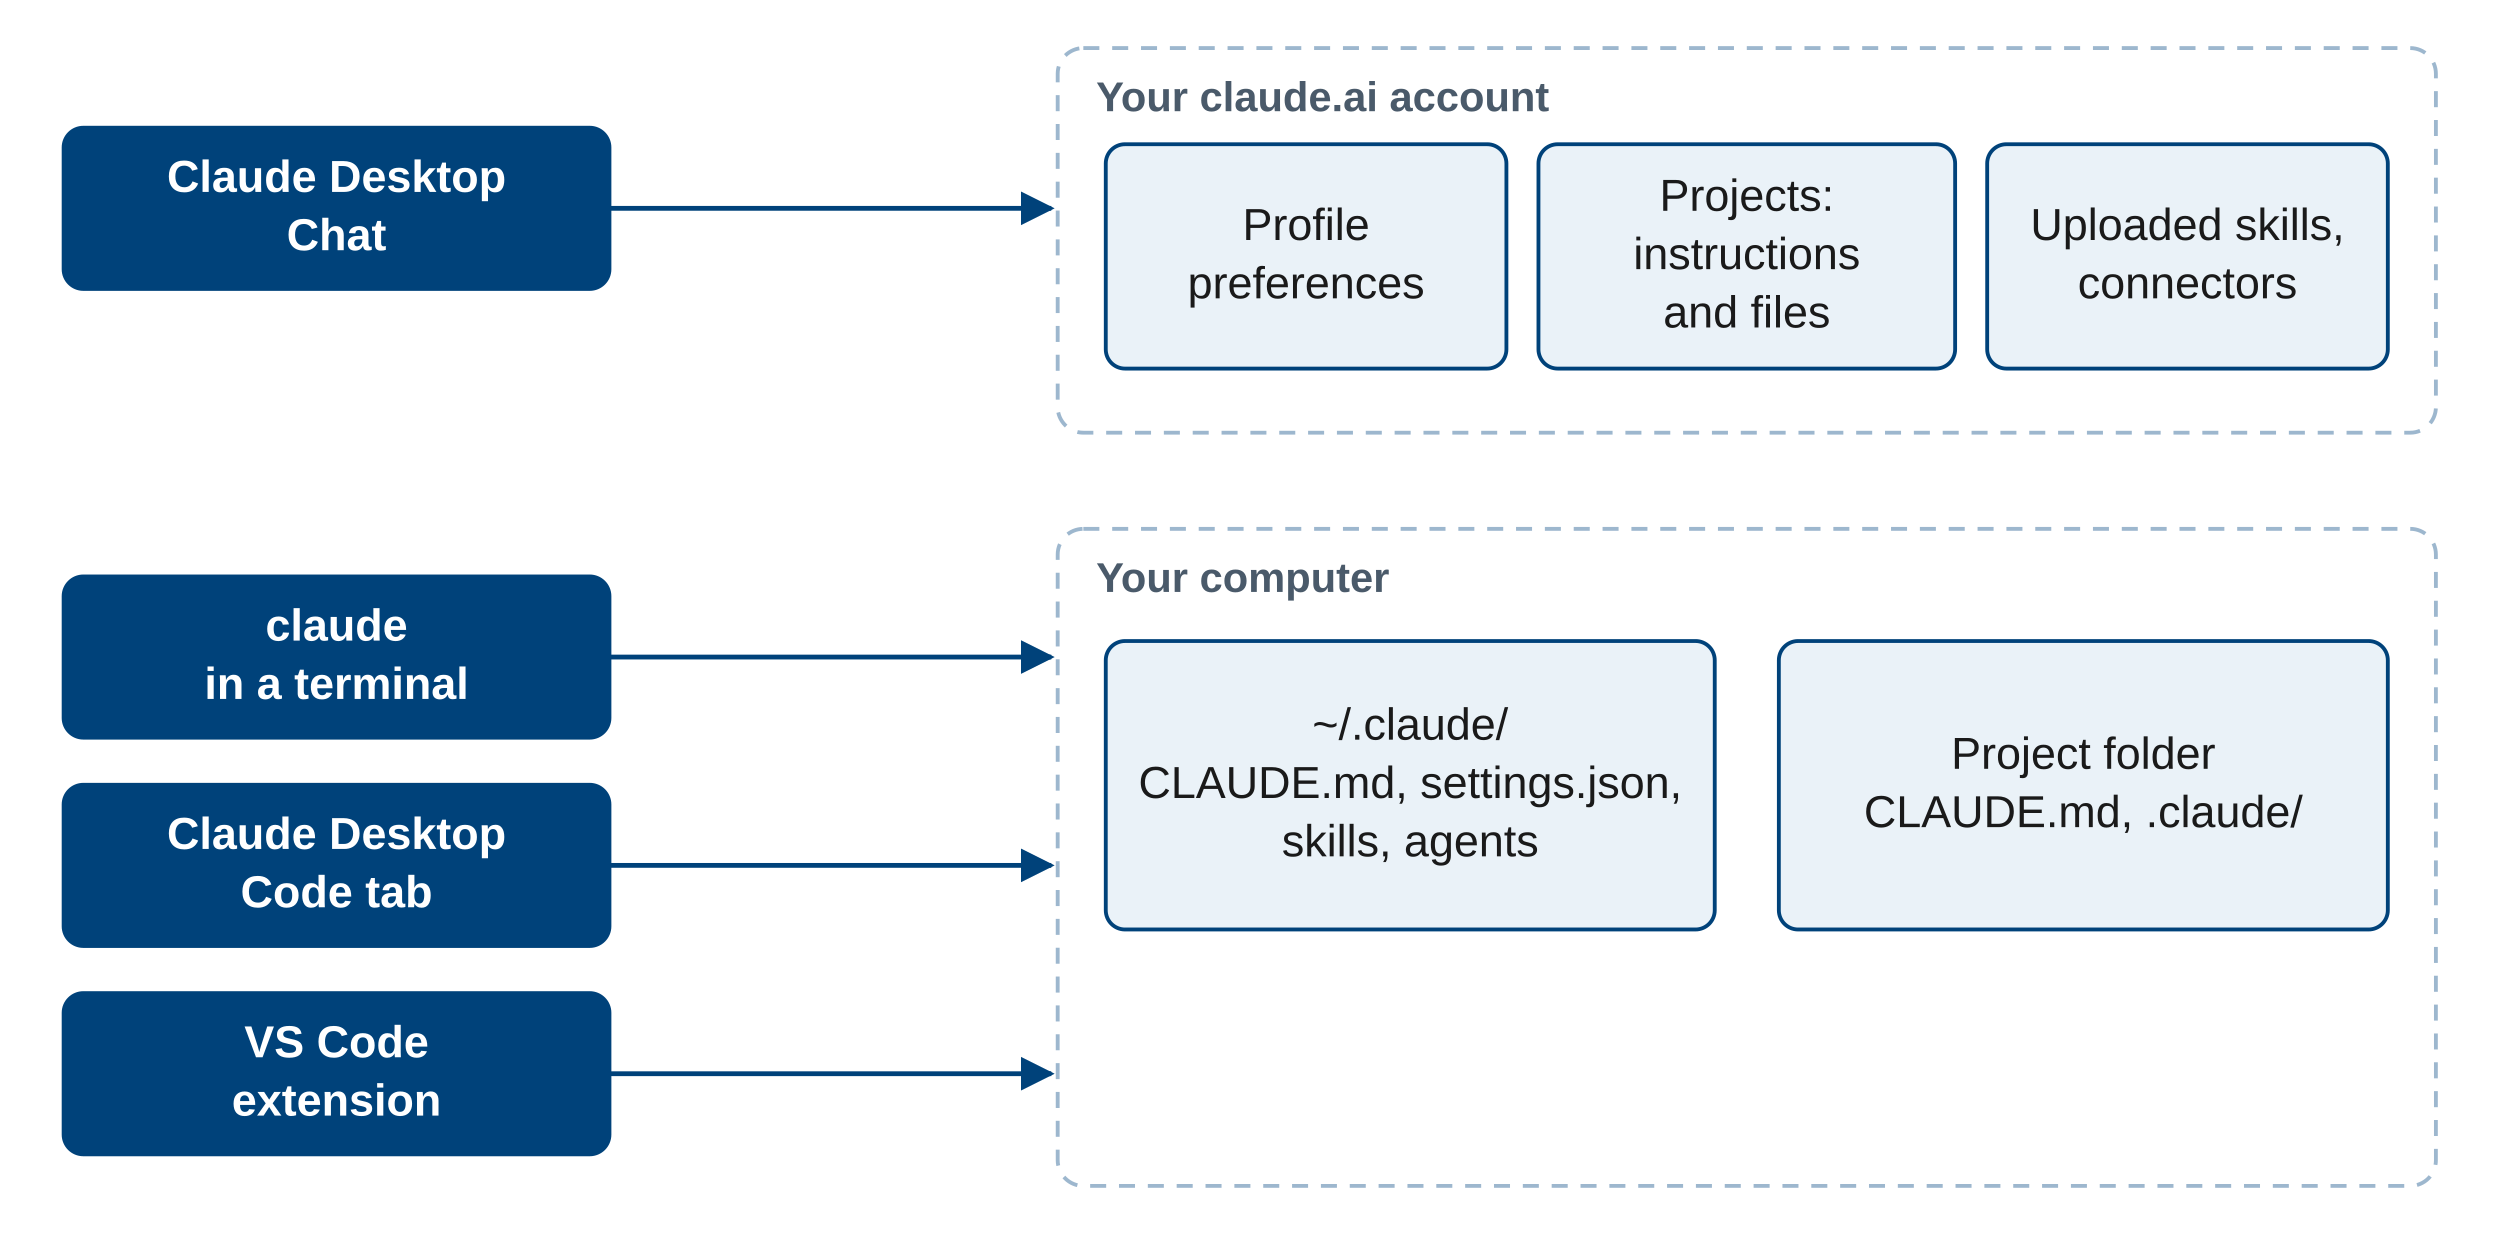
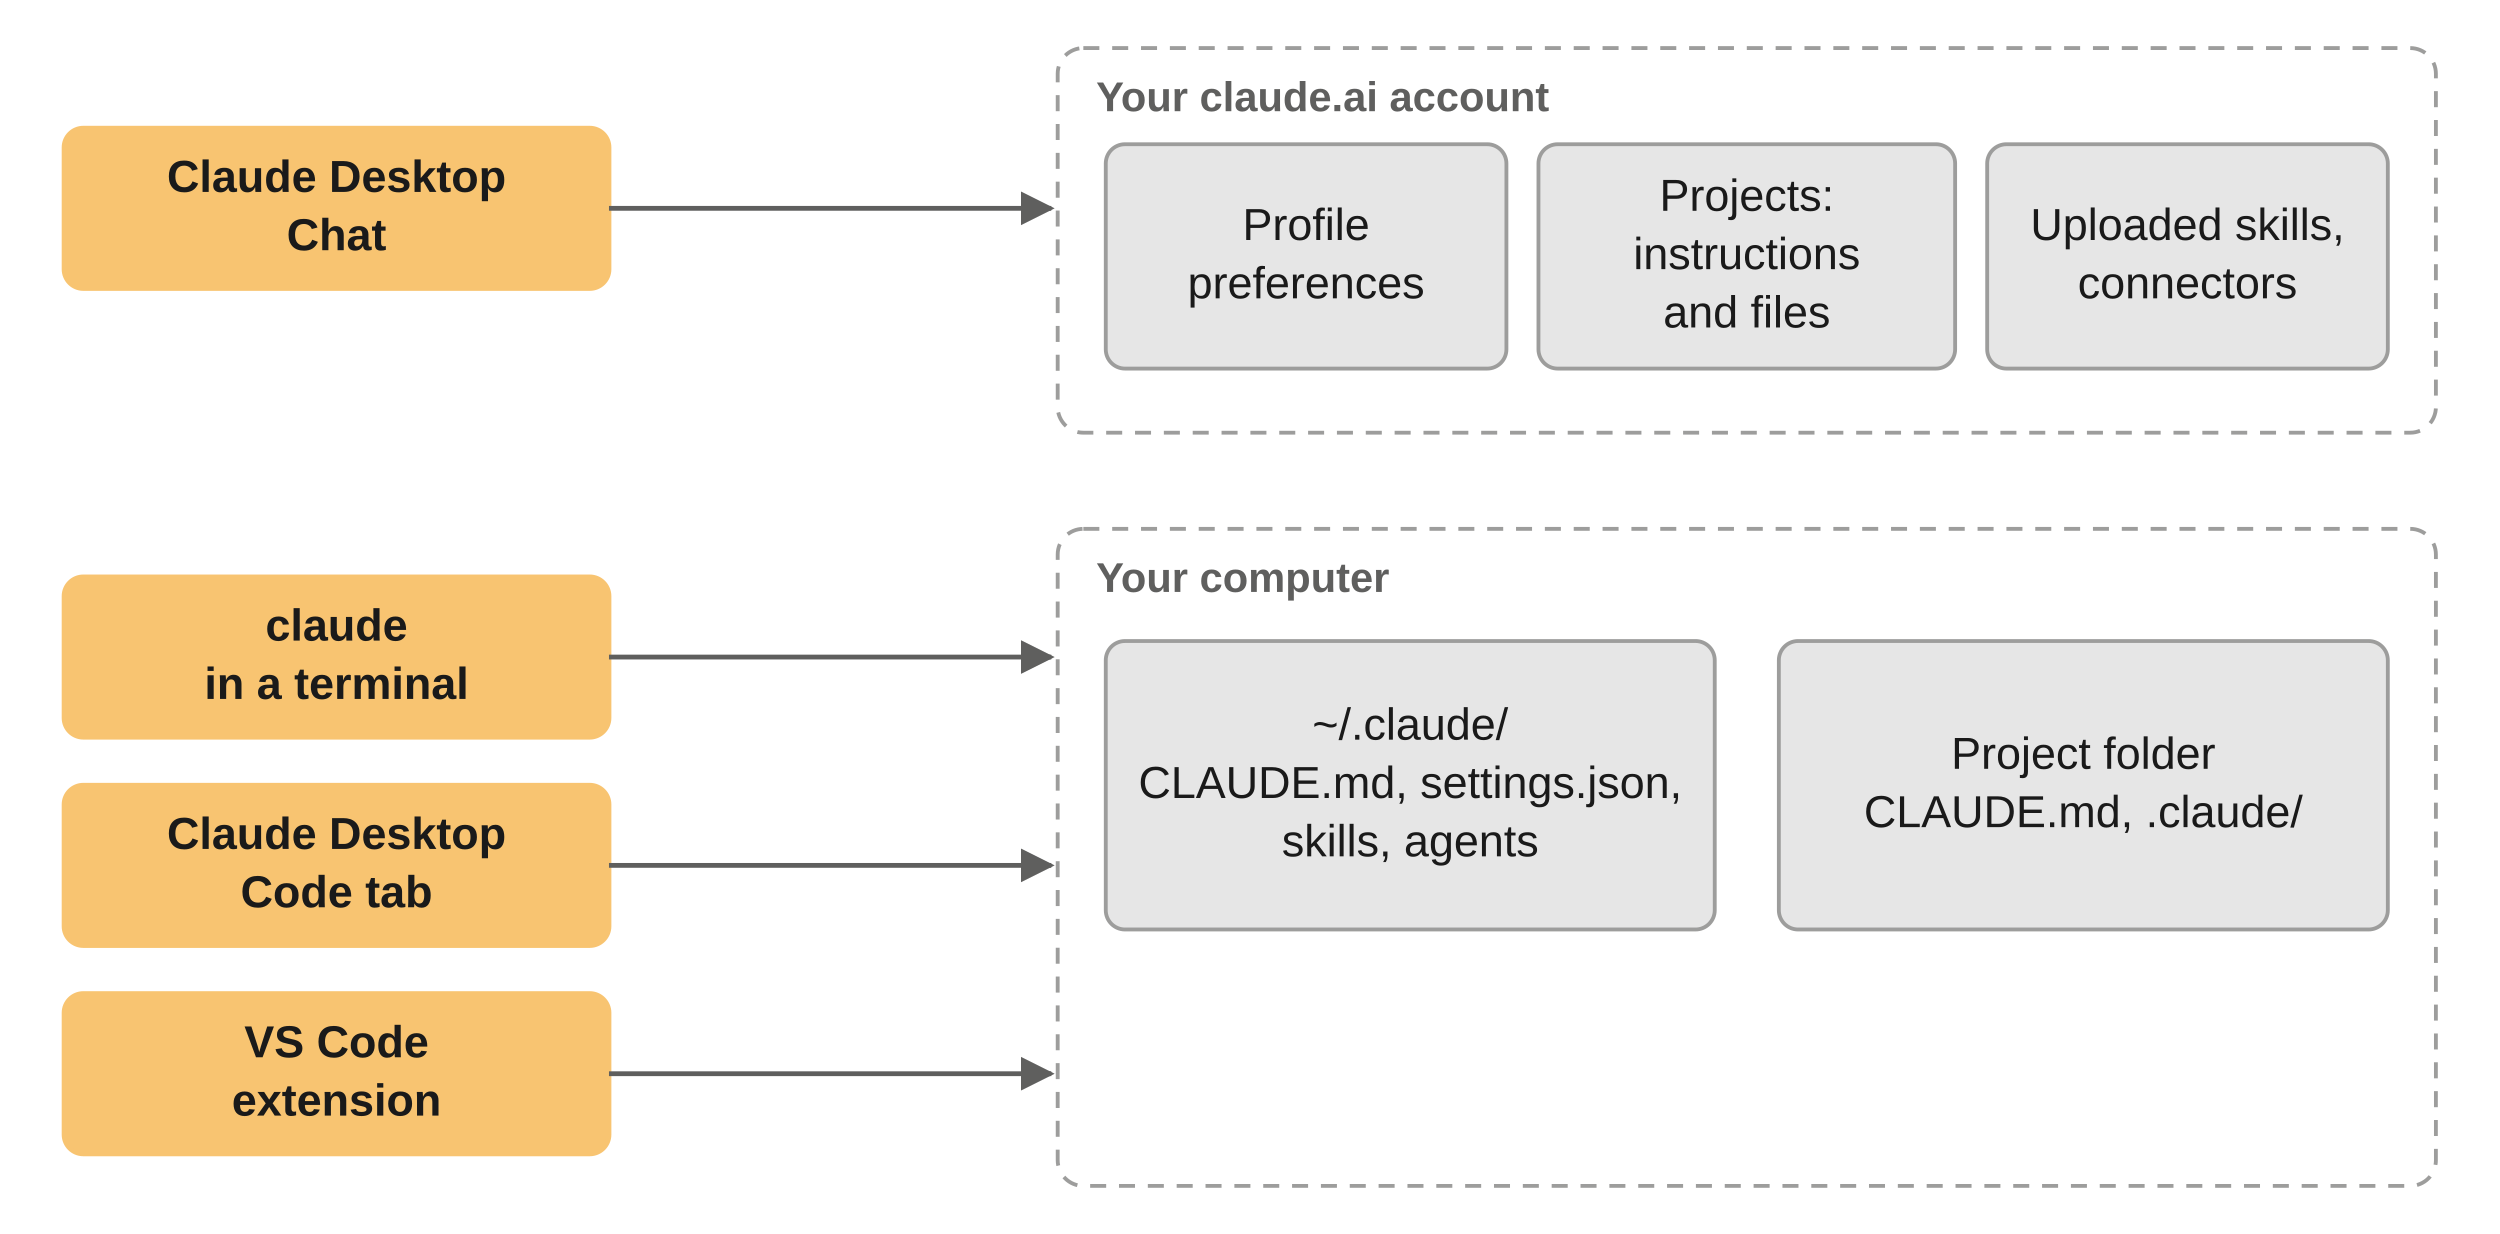
<svg xmlns="http://www.w3.org/2000/svg" width="780" height="385" viewBox="0 0 780 385" font-family="Arial, Helvetica, sans-serif" font-size="14" role="img" aria-label="What each Claude tool reads">
  <defs>
    <marker id="arr" viewBox="0 0 10 10" refX="9" refY="5" markerWidth="7" markerHeight="7" orient="auto-start-reverse">
-       <path d="M0,0 L10,5 L0,10 z" fill="#00427A" />
+       <path d="M0,0 L10,5 L0,10 z" fill="#5F5F5E" />
    </marker>
  </defs>
  <rect width="780" height="385" fill="#FFFFFF" />
-   <rect x="20" y="40" width="170" height="50" rx="6" fill="#00427A" stroke="#00427A" stroke-width="1.5" />
-   <text x="105.0" y="55.9" fill="#FFFFFF" font-size="14" font-weight="bold" text-anchor="middle" dominant-baseline="middle">Claude Desktop</text>
-   <text x="105.0" y="74.1" fill="#FFFFFF" font-size="14" font-weight="bold" text-anchor="middle" dominant-baseline="middle">Chat</text>
-   <rect x="330" y="15" width="430" height="120" rx="8" fill="#FFFFFF" stroke="#9DB7CE" stroke-width="1.2" stroke-dasharray="5 4" />
-   <text x="342" y="31.0" fill="#4A5A6A" font-size="13" font-weight="bold" text-anchor="start" dominant-baseline="middle">Your claude.ai account</text>
-   <rect x="345" y="45" width="125" height="70" rx="6" fill="#EAF2F8" stroke="#00427A" stroke-width="1.2" />
+   <rect x="20" y="40" width="170" height="50" rx="6" fill="#F8C471" stroke="#F8C471" stroke-width="1.5" />
+   <text x="105.0" y="55.9" fill="#1A1A1A" font-size="14" font-weight="bold" text-anchor="middle" dominant-baseline="middle">Claude Desktop</text>
+   <text x="105.0" y="74.1" fill="#1A1A1A" font-size="14" font-weight="bold" text-anchor="middle" dominant-baseline="middle">Chat</text>
+   <rect x="330" y="15" width="430" height="120" rx="8" fill="#FFFFFF" stroke="#9D9D9C" stroke-width="1.2" stroke-dasharray="5 4" />
+   <text x="342" y="31.0" fill="#5F5F5E" font-size="13" font-weight="bold" text-anchor="start" dominant-baseline="middle">Your claude.ai account</text>
+   <rect x="345" y="45" width="125" height="70" rx="6" fill="#E6E6E6" stroke="#9D9D9C" stroke-width="1.2" />
  <text x="407.5" y="70.9" fill="#1A1A1A" font-size="14" font-weight="normal" text-anchor="middle" dominant-baseline="middle">Profile</text>
  <text x="407.5" y="89.1" fill="#1A1A1A" font-size="14" font-weight="normal" text-anchor="middle" dominant-baseline="middle">preferences</text>
-   <rect x="480" y="45" width="130" height="70" rx="6" fill="#EAF2F8" stroke="#00427A" stroke-width="1.2" />
+   <rect x="480" y="45" width="130" height="70" rx="6" fill="#E6E6E6" stroke="#9D9D9C" stroke-width="1.2" />
  <text x="545.0" y="61.8" fill="#1A1A1A" font-size="14" font-weight="normal" text-anchor="middle" dominant-baseline="middle">Projects:</text>
  <text x="545.0" y="80.0" fill="#1A1A1A" font-size="14" font-weight="normal" text-anchor="middle" dominant-baseline="middle">instructions</text>
  <text x="545.0" y="98.2" fill="#1A1A1A" font-size="14" font-weight="normal" text-anchor="middle" dominant-baseline="middle">and files</text>
-   <rect x="620" y="45" width="125" height="70" rx="6" fill="#EAF2F8" stroke="#00427A" stroke-width="1.2" />
+   <rect x="620" y="45" width="125" height="70" rx="6" fill="#E6E6E6" stroke="#9D9D9C" stroke-width="1.2" />
  <text x="682.5" y="70.9" fill="#1A1A1A" font-size="14" font-weight="normal" text-anchor="middle" dominant-baseline="middle">Uploaded skills,</text>
  <text x="682.5" y="89.1" fill="#1A1A1A" font-size="14" font-weight="normal" text-anchor="middle" dominant-baseline="middle">connectors</text>
-   <path d="M190,65 L328,65" fill="none" stroke="#00427A" stroke-width="1.5" marker-end="url(#arr)" />
-   <rect x="20" y="180" width="170" height="50" rx="6" fill="#00427A" stroke="#00427A" stroke-width="1.5" />
-   <text x="105.0" y="195.9" fill="#FFFFFF" font-size="14" font-weight="bold" text-anchor="middle" dominant-baseline="middle">claude</text>
-   <text x="105.0" y="214.1" fill="#FFFFFF" font-size="14" font-weight="bold" text-anchor="middle" dominant-baseline="middle">in a terminal</text>
-   <rect x="20" y="245" width="170" height="50" rx="6" fill="#00427A" stroke="#00427A" stroke-width="1.5" />
-   <text x="105.0" y="260.9" fill="#FFFFFF" font-size="14" font-weight="bold" text-anchor="middle" dominant-baseline="middle">Claude Desktop</text>
-   <text x="105.0" y="279.1" fill="#FFFFFF" font-size="14" font-weight="bold" text-anchor="middle" dominant-baseline="middle">Code tab</text>
-   <rect x="20" y="310" width="170" height="50" rx="6" fill="#00427A" stroke="#00427A" stroke-width="1.5" />
-   <text x="105.0" y="325.9" fill="#FFFFFF" font-size="14" font-weight="bold" text-anchor="middle" dominant-baseline="middle">VS Code</text>
-   <text x="105.0" y="344.1" fill="#FFFFFF" font-size="14" font-weight="bold" text-anchor="middle" dominant-baseline="middle">extension</text>
-   <rect x="330" y="165" width="430" height="205" rx="8" fill="#FFFFFF" stroke="#9DB7CE" stroke-width="1.2" stroke-dasharray="5 4" />
-   <text x="342" y="181.0" fill="#4A5A6A" font-size="13" font-weight="bold" text-anchor="start" dominant-baseline="middle">Your computer</text>
-   <rect x="345" y="200" width="190" height="90" rx="6" fill="#EAF2F8" stroke="#00427A" stroke-width="1.2" />
+   <path d="M190,65 L328,65" fill="none" stroke="#5F5F5E" stroke-width="1.5" marker-end="url(#arr)" />
+   <rect x="20" y="180" width="170" height="50" rx="6" fill="#F8C471" stroke="#F8C471" stroke-width="1.5" />
+   <text x="105.0" y="195.9" fill="#1A1A1A" font-size="14" font-weight="bold" text-anchor="middle" dominant-baseline="middle">claude</text>
+   <text x="105.0" y="214.1" fill="#1A1A1A" font-size="14" font-weight="bold" text-anchor="middle" dominant-baseline="middle">in a terminal</text>
+   <rect x="20" y="245" width="170" height="50" rx="6" fill="#F8C471" stroke="#F8C471" stroke-width="1.5" />
+   <text x="105.0" y="260.9" fill="#1A1A1A" font-size="14" font-weight="bold" text-anchor="middle" dominant-baseline="middle">Claude Desktop</text>
+   <text x="105.0" y="279.1" fill="#1A1A1A" font-size="14" font-weight="bold" text-anchor="middle" dominant-baseline="middle">Code tab</text>
+   <rect x="20" y="310" width="170" height="50" rx="6" fill="#F8C471" stroke="#F8C471" stroke-width="1.5" />
+   <text x="105.0" y="325.9" fill="#1A1A1A" font-size="14" font-weight="bold" text-anchor="middle" dominant-baseline="middle">VS Code</text>
+   <text x="105.0" y="344.1" fill="#1A1A1A" font-size="14" font-weight="bold" text-anchor="middle" dominant-baseline="middle">extension</text>
+   <rect x="330" y="165" width="430" height="205" rx="8" fill="#FFFFFF" stroke="#9D9D9C" stroke-width="1.2" stroke-dasharray="5 4" />
+   <text x="342" y="181.0" fill="#5F5F5E" font-size="13" font-weight="bold" text-anchor="start" dominant-baseline="middle">Your computer</text>
+   <rect x="345" y="200" width="190" height="90" rx="6" fill="#E6E6E6" stroke="#9D9D9C" stroke-width="1.2" />
  <text x="440.0" y="226.8" fill="#1A1A1A" font-size="14" font-weight="normal" text-anchor="middle" dominant-baseline="middle">~/.claude/</text>
  <text x="440.0" y="245.0" fill="#1A1A1A" font-size="14" font-weight="normal" text-anchor="middle" dominant-baseline="middle">CLAUDE.md, settings.json,</text>
  <text x="440.0" y="263.2" fill="#1A1A1A" font-size="14" font-weight="normal" text-anchor="middle" dominant-baseline="middle">skills, agents</text>
-   <rect x="555" y="200" width="190" height="90" rx="6" fill="#EAF2F8" stroke="#00427A" stroke-width="1.2" />
+   <rect x="555" y="200" width="190" height="90" rx="6" fill="#E6E6E6" stroke="#9D9D9C" stroke-width="1.2" />
  <text x="650.0" y="235.9" fill="#1A1A1A" font-size="14" font-weight="normal" text-anchor="middle" dominant-baseline="middle">Project folder</text>
  <text x="650.0" y="254.1" fill="#1A1A1A" font-size="14" font-weight="normal" text-anchor="middle" dominant-baseline="middle">CLAUDE.md, .claude/</text>
-   <path d="M190,205 L328,205" fill="none" stroke="#00427A" stroke-width="1.5" marker-end="url(#arr)" />
-   <path d="M190,270 L328,270" fill="none" stroke="#00427A" stroke-width="1.5" marker-end="url(#arr)" />
-   <path d="M190,335 L328,335" fill="none" stroke="#00427A" stroke-width="1.5" marker-end="url(#arr)" />
+   <path d="M190,205 L328,205" fill="none" stroke="#5F5F5E" stroke-width="1.5" marker-end="url(#arr)" />
+   <path d="M190,270 L328,270" fill="none" stroke="#5F5F5E" stroke-width="1.5" marker-end="url(#arr)" />
+   <path d="M190,335 L328,335" fill="none" stroke="#5F5F5E" stroke-width="1.5" marker-end="url(#arr)" />
</svg>
